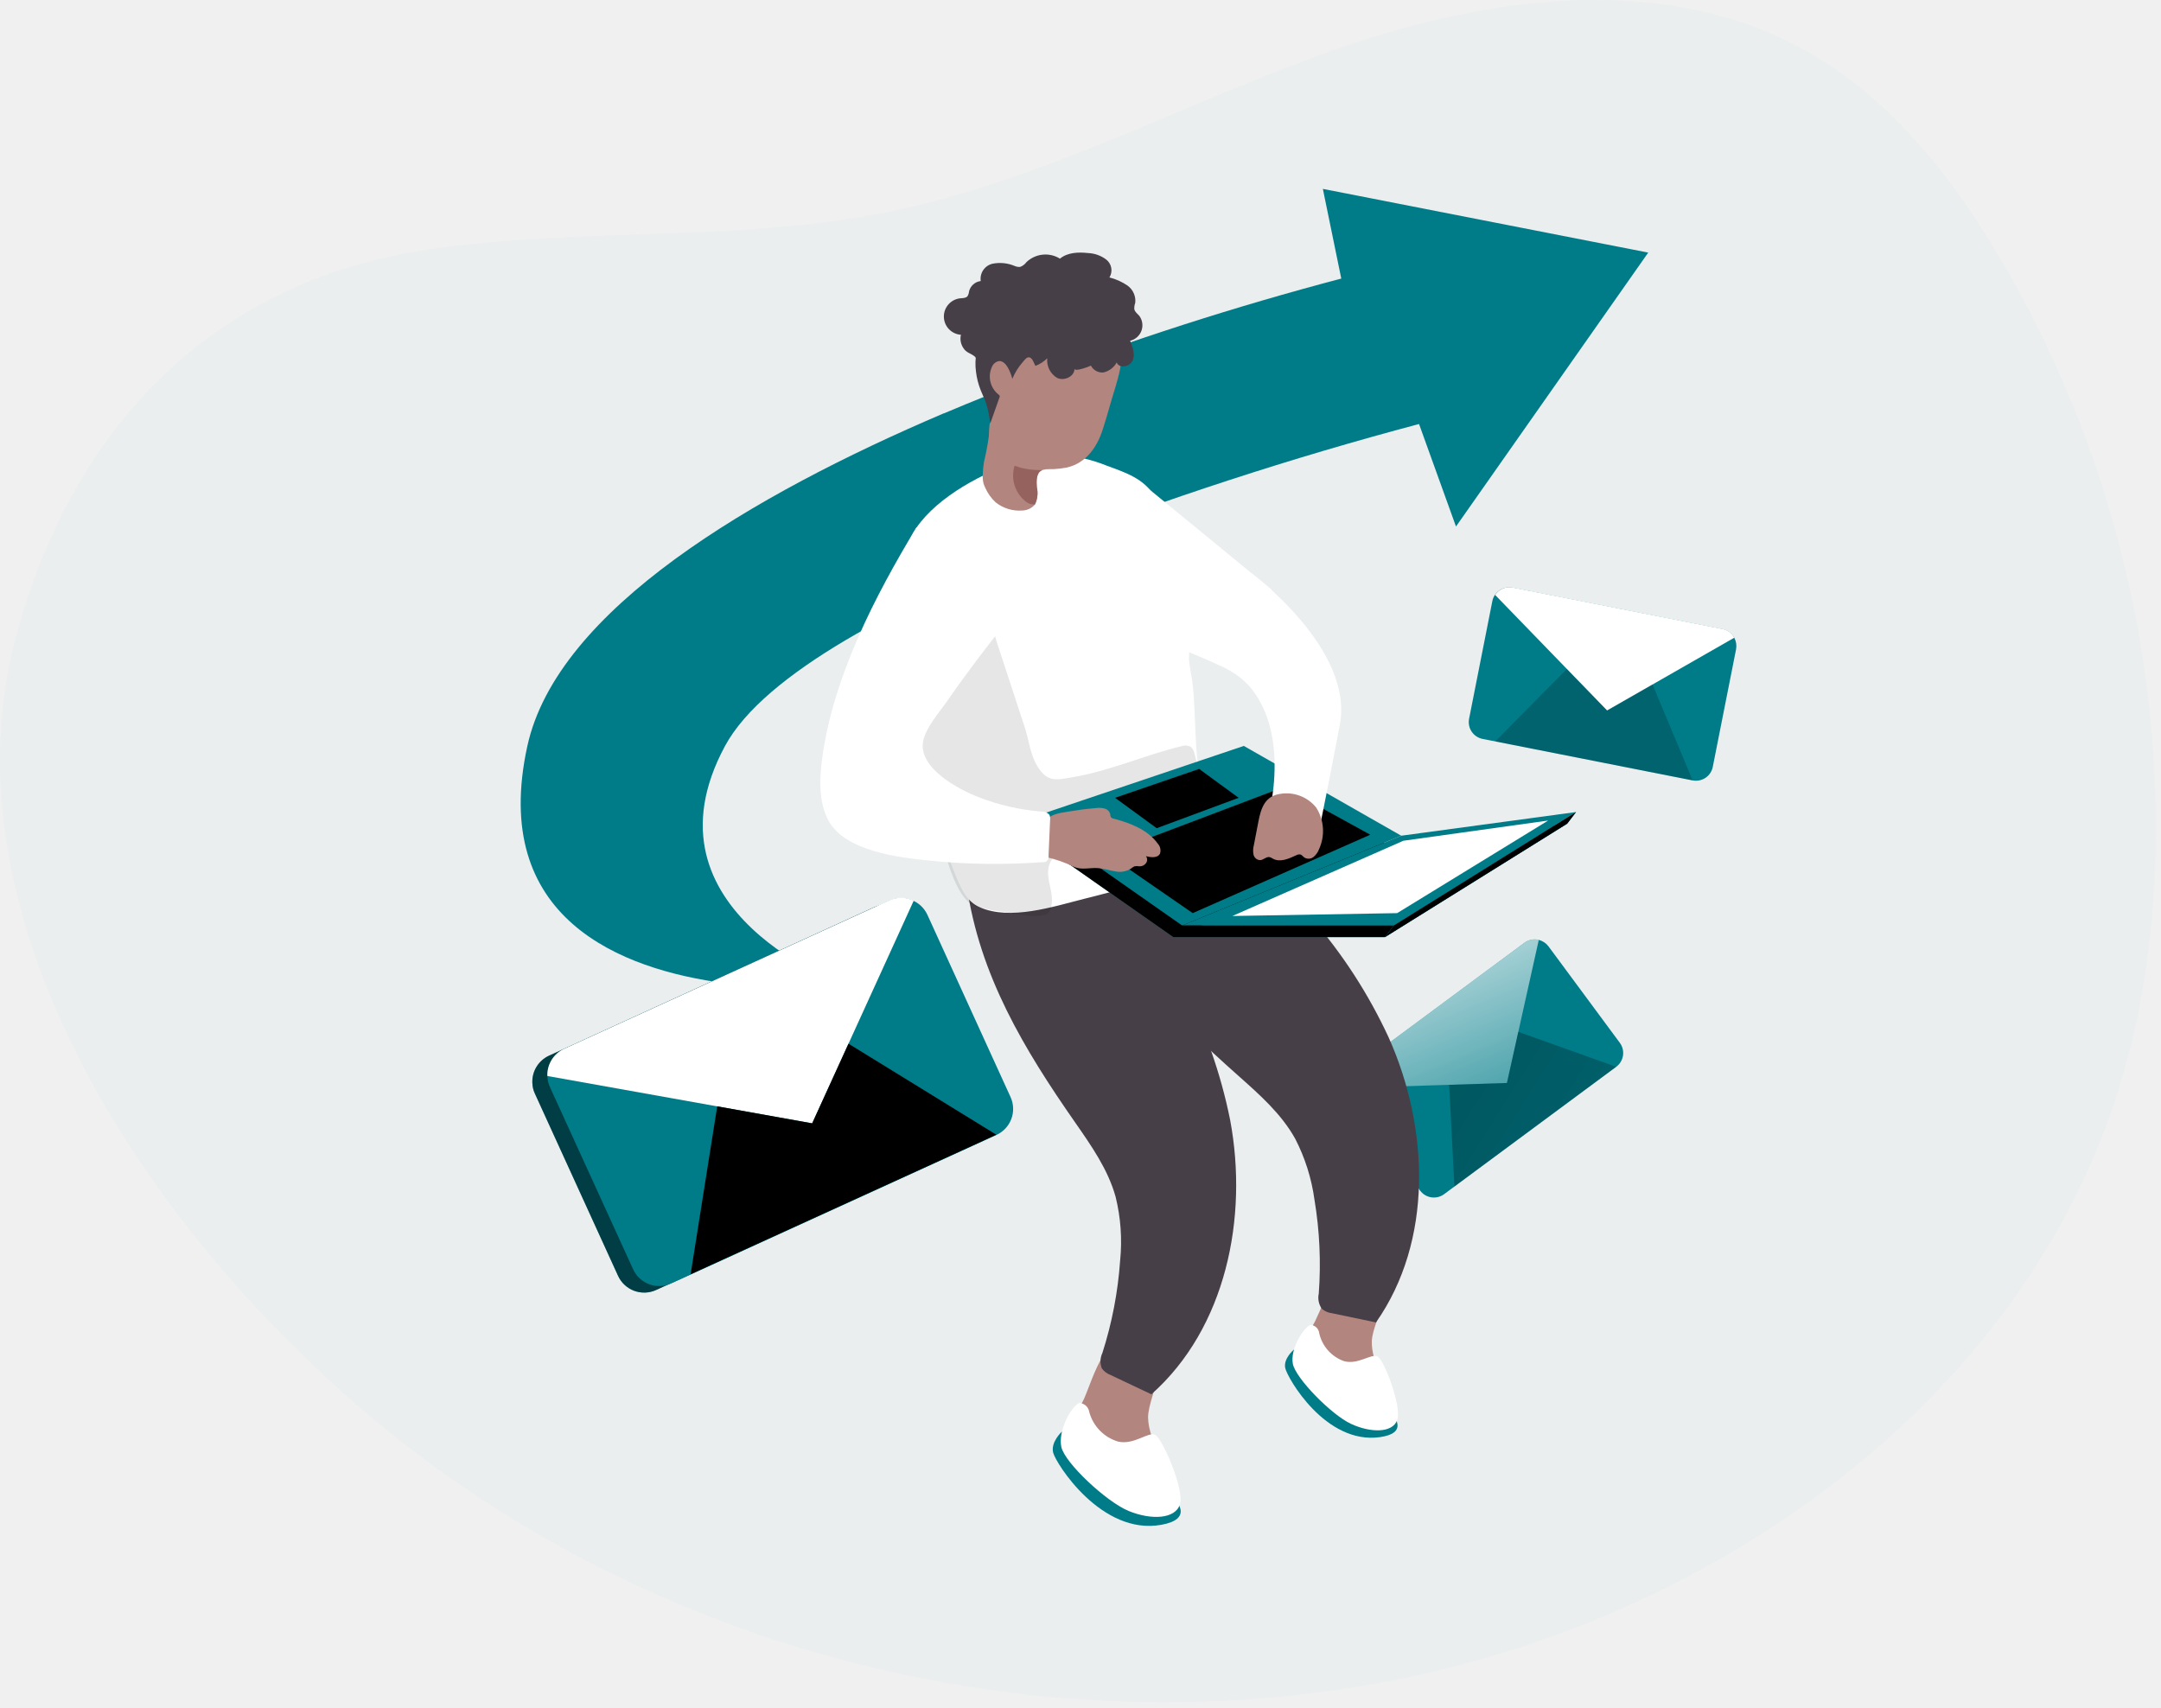
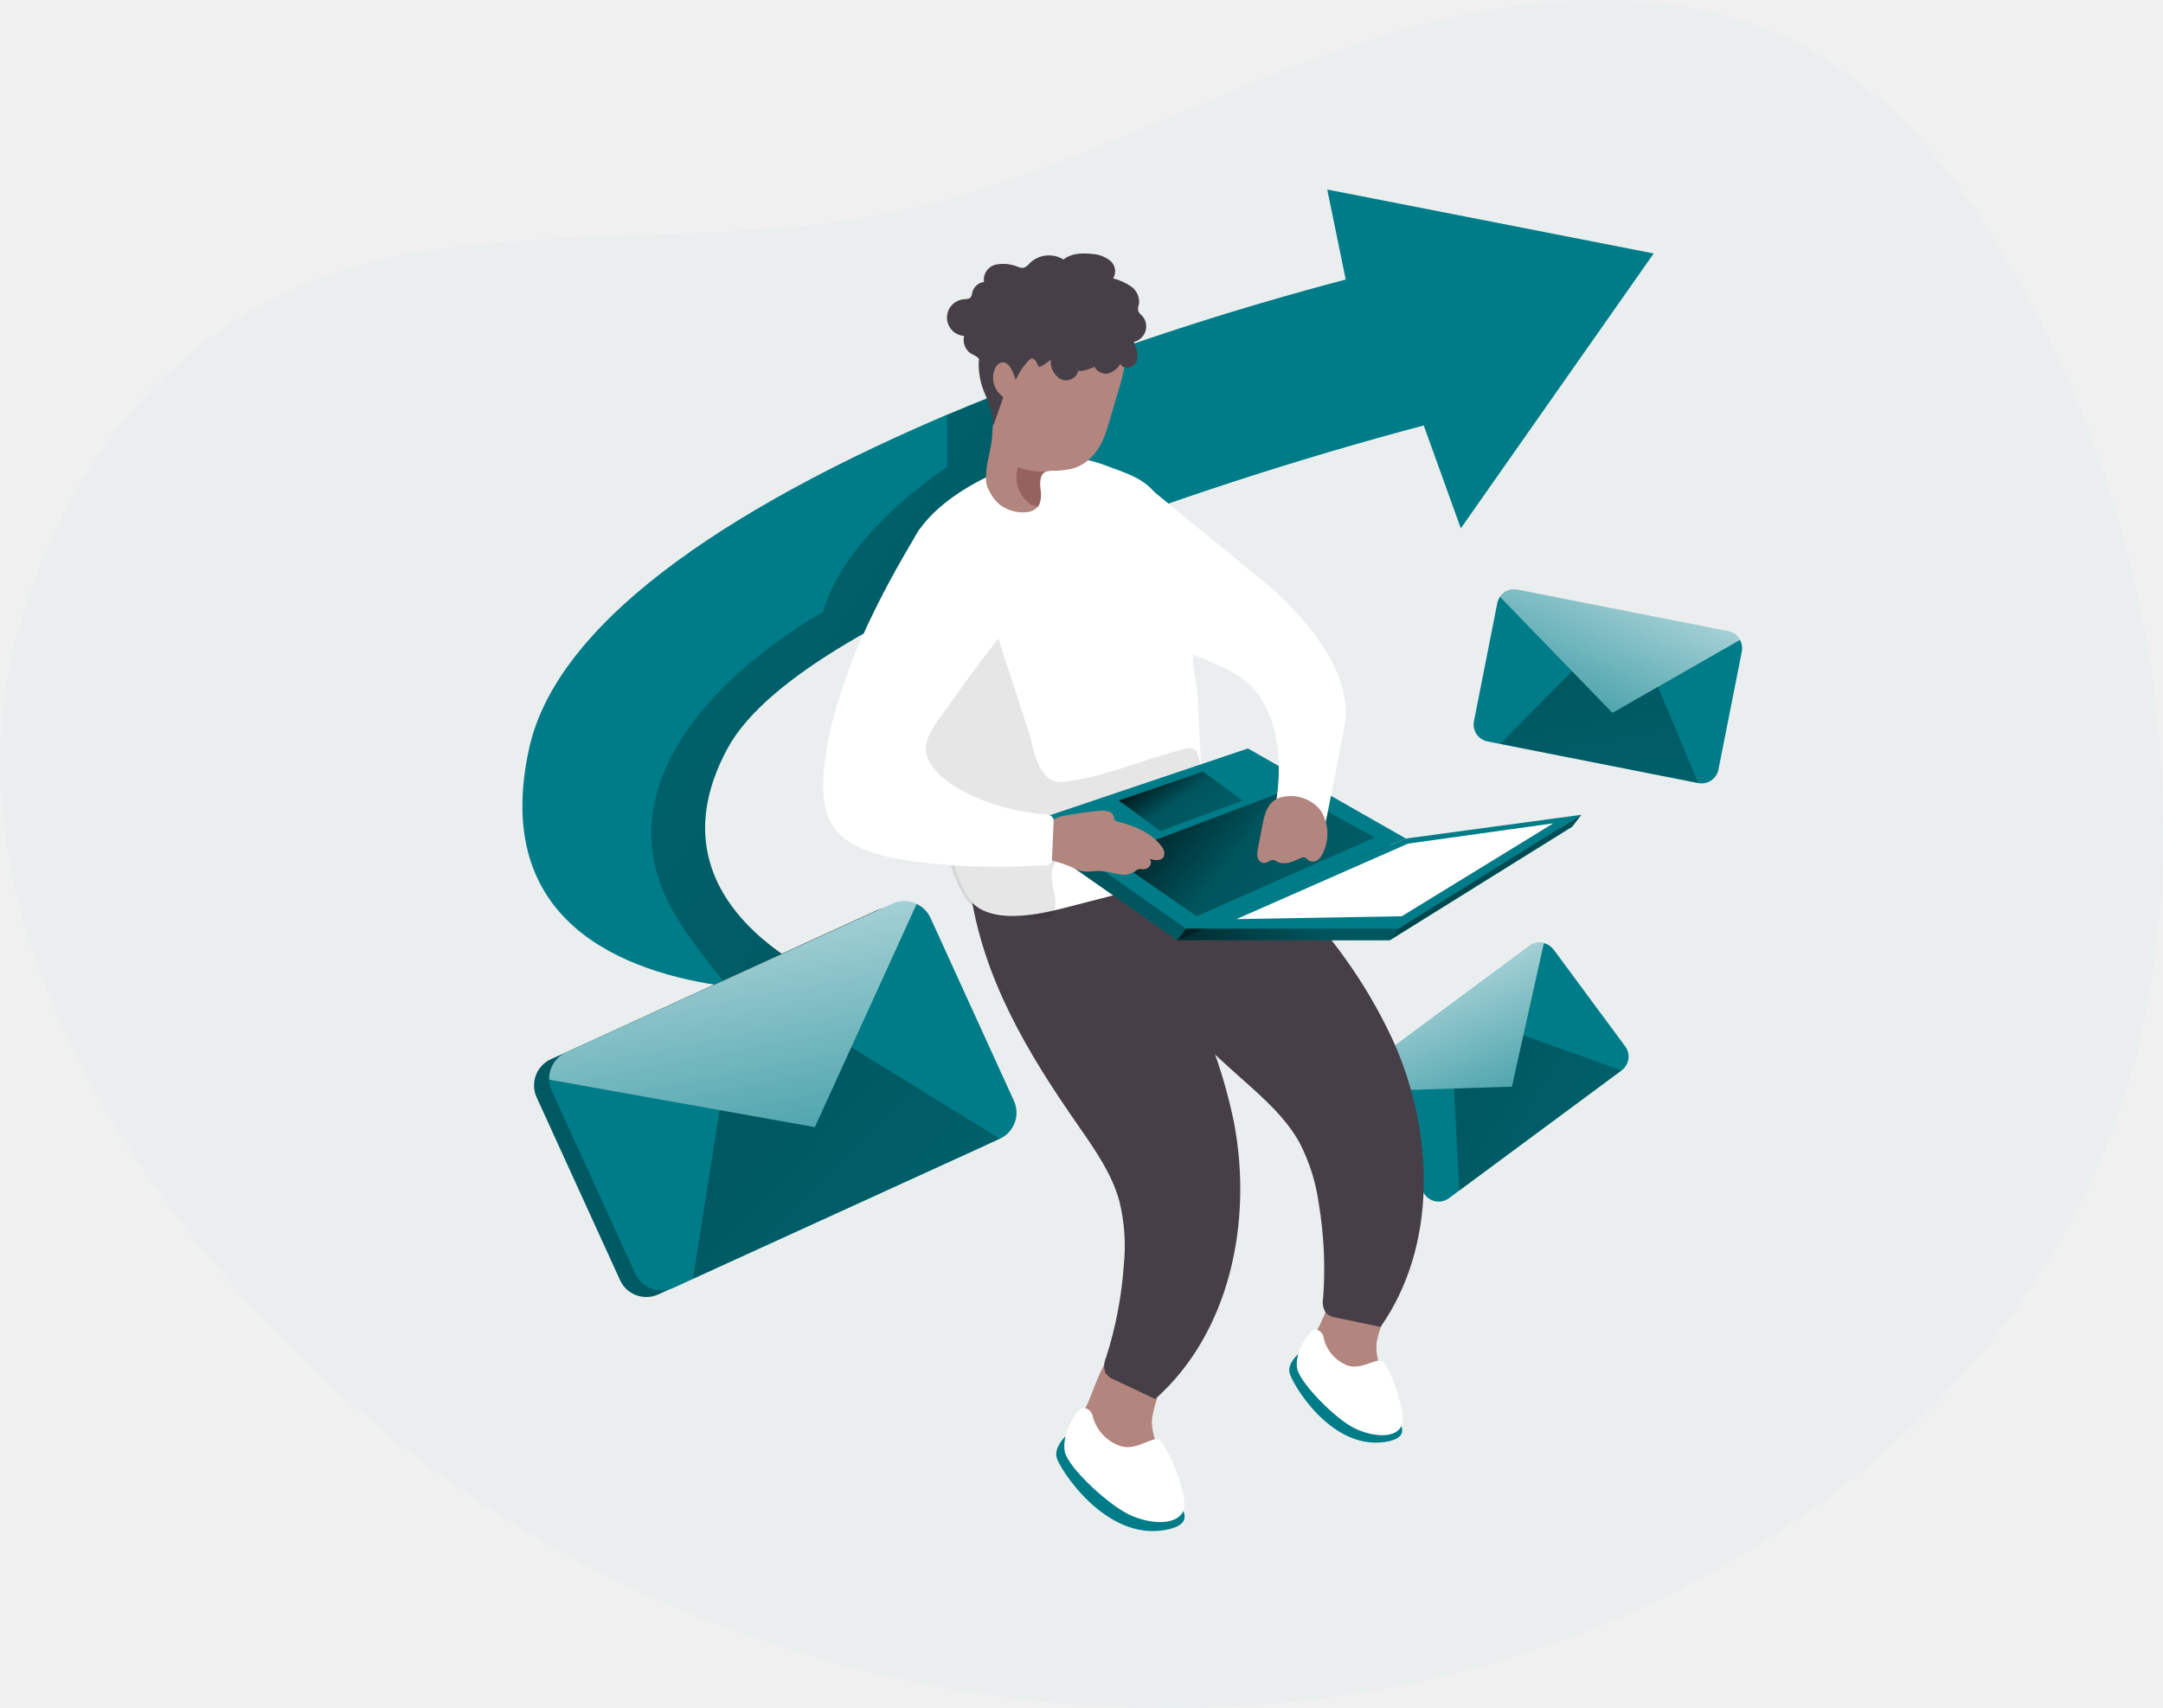
- <svg xmlns="http://www.w3.org/2000/svg" width="386" height="305" viewBox="0 0 386 305" fill="none">
-   <g clip-path="url(#clip0)">
-     <path opacity="0.18" d="M76.89 44.5C103.89 40.58 131.69 43.28 158.46 37.9C186.46 32.27 211.96 18.1 238.95 8.69C265.94 -0.72 297.11 -4.95 322.15 8.84C337.48 17.29 348.76 31.6 357.61 46.74C375.054 76.597 384.508 110.445 385.06 145.02C385.31 162.16 383.32 179.42 378.06 195.74C360.48 250.28 307.27 288.03 251.16 299.67C189.54 312.46 122.54 296.87 72.78 258.36C30.41 225.51 -11.49 166.94 2.88 113.59C12.41 78.11 36.41 50.38 76.89 44.5Z" fill="#CCE5E7" />
-     <path d="M288.69 190.56L257.95 213.31C257.296 213.793 256.477 213.997 255.672 213.877C254.868 213.757 254.144 213.323 253.66 212.67L240.91 195.44C240.67 195.119 240.499 194.751 240.41 194.36C240.26 193.772 240.289 193.153 240.492 192.582C240.695 192.01 241.063 191.512 241.55 191.15L272.3 168.4C272.663 168.133 273.081 167.949 273.523 167.86C273.966 167.772 274.422 167.782 274.86 167.89C275.55 168.066 276.16 168.471 276.59 169.04L289.34 186.28C289.578 186.604 289.751 186.971 289.847 187.361C289.944 187.752 289.962 188.157 289.902 188.555C289.841 188.952 289.703 189.334 289.495 189.678C289.287 190.022 289.014 190.322 288.69 190.56V190.56Z" fill="#007C89" />
-     <path d="M274.86 167.89L269.17 193.45L240.41 194.36C240.26 193.772 240.289 193.153 240.492 192.582C240.695 192.01 241.063 191.512 241.55 191.15L272.3 168.4C272.663 168.133 273.081 167.949 273.523 167.86C273.966 167.772 274.422 167.782 274.86 167.89V167.89Z" fill="url(#paint0_linear)" />
-     <path d="M258.85 193.78L259.79 211.94L288.69 190.56L271.2 184.31L269.17 193.45L258.85 193.78Z" fill="url(#paint1_linear)" />
-     <path d="M294.41 45.12L260.07 94.05L253.47 75.74C230.678 81.794 208.24 89.108 186.26 97.65C160.92 107.74 136.52 120.28 129.51 133.24C113.44 163.01 151.19 176.17 151.19 176.17C144.008 176.744 136.785 176.57 129.64 175.65C110.81 173.18 87.43 164.06 94.2 133.24C99.55 108.89 134.38 88.41 168.6 73.82H168.65C173.65 71.7 178.65 69.71 183.51 67.82L183.65 67.76C201.956 60.76 220.627 54.752 239.58 49.76L236.29 33.74L294.41 45.12Z" fill="#007C89" />
-     <path d="M129.51 133.24C113.44 163.01 151.19 176.17 151.19 176.17C144.008 176.744 136.785 176.57 129.64 175.65C126.81 172.356 124.166 168.908 121.72 165.32C100.05 133.8 146.53 108.96 146.53 108.96C150.4 94.83 168.6 83.14 168.6 83.14V73.82H168.65L183.51 67.82L183.65 67.76L186.92 95.08L186.26 97.63C160.92 107.74 136.52 120.28 129.51 133.24Z" fill="url(#paint2_linear)" />
-     <path d="M234.89 236.04C233.975 237.596 233.409 239.333 233.23 241.13C233.261 242.929 233.844 244.674 234.9 246.13C237.071 249.349 240.398 251.609 244.19 252.44C244.687 252.592 245.22 252.568 245.7 252.37C246.029 252.168 246.285 251.867 246.43 251.51C247.34 249.66 246.97 247.46 246.37 245.51C245.77 243.56 244.95 241.58 245.04 239.51C245.19 235.64 250.72 228.17 244.28 226.35C238.91 224.79 236.6 232.59 234.89 236.04Z" fill="#B2857F" />
-     <path d="M231.11 241.09C231.11 241.09 229.21 242.65 229.57 244.37C229.93 246.09 236.76 258.08 246.49 256.71C256.22 255.34 240.24 245.71 240.24 245.71L231.11 241.09Z" fill="#007C89" />
-     <path d="M234.05 236.66C234.448 236.675 234.828 236.832 235.12 237.104C235.412 237.376 235.597 237.743 235.64 238.14C235.894 239.282 236.434 240.341 237.211 241.216C237.988 242.091 238.976 242.753 240.08 243.14C242.62 243.83 244.94 241.71 246.08 242.31C247.22 242.91 250.42 251.26 249.58 253.64C248.74 256.02 244.8 255.96 241.3 254.33C237.8 252.7 231.42 246.19 230.93 243.62C230.44 241.05 232.66 237.35 234.05 236.66Z" fill="white" />
-     <path d="M193.63 249.87C192.687 251.645 192.141 253.603 192.03 255.61C192.168 257.59 192.9 259.483 194.13 261.04C196.698 264.521 200.509 266.877 204.77 267.62C205.327 267.767 205.918 267.714 206.44 267.47C206.792 267.22 207.064 266.872 207.22 266.47C208.14 264.37 207.61 261.94 206.86 259.78C206.11 257.62 205.11 255.49 205.07 253.21C205.07 248.91 210.84 240.32 203.6 238.61C197.55 237.18 195.35 245.96 193.63 249.87Z" fill="#B2857F" />
-     <path d="M189.66 255.74C189.66 255.74 187.66 257.57 188.11 259.46C188.56 261.35 196.74 274.36 207.5 272.36C218.26 270.36 200.04 260.51 200.04 260.51L189.66 255.74Z" fill="#007C89" />
-     <path d="M192.71 250.62C193.157 250.615 193.591 250.773 193.931 251.063C194.271 251.354 194.494 251.758 194.56 252.2C194.894 253.454 195.545 254.601 196.45 255.531C197.356 256.461 198.485 257.142 199.73 257.51C202.59 258.15 205.08 255.7 206.34 256.3C207.6 256.9 211.6 266.05 210.76 268.72C209.92 271.39 205.55 271.53 201.58 269.89C197.61 268.25 190.2 261.31 189.58 258.48C188.96 255.65 191.2 251.46 192.71 250.62Z" fill="white" />
-     <path d="M215.2 145.58C215.472 145.627 215.739 145.698 216 145.79C222.32 148.19 229.93 158.89 234.23 163.97C239.819 170.404 244.472 177.595 248.05 185.33C255.31 201.54 255.98 221.68 245.78 236.22L237.94 234.58C237.255 234.504 236.61 234.222 236.09 233.77C235.822 233.378 235.637 232.935 235.546 232.469C235.455 232.004 235.459 231.524 235.56 231.06C235.974 225.459 235.715 219.829 234.79 214.29C234.272 210.494 233.109 206.814 231.35 203.41C228.89 198.98 225.01 195.55 221.23 192.19C209.23 181.56 198.47 170.57 192.52 155.54C197.89 152.9 209.41 144.56 215.2 145.58Z" fill="#473F47" />
-     <path d="M197.04 153.74C197.298 153.843 197.544 153.977 197.77 154.14C203.36 157.94 208.27 170.14 211.27 176.06C215.199 183.625 218.047 191.704 219.73 200.06C223 217.51 218.97 237.25 205.66 249.06L198.41 245.63C197.764 245.396 197.204 244.975 196.8 244.42C196.632 243.974 196.556 243.499 196.576 243.023C196.597 242.547 196.714 242.08 196.92 241.65C198.63 236.3 199.691 230.763 200.08 225.16C200.463 221.348 200.189 217.499 199.27 213.78C197.92 208.91 194.94 204.67 192.05 200.51C182.9 187.39 174.96 174.18 172.68 158.18C178.51 156.86 191.66 151.44 197.04 153.74Z" fill="#473F47" />
-     <path d="M229.61 115.65C229.615 115.693 229.615 115.737 229.61 115.78C229.7 117.45 230.25 118.92 229.82 120.62C229.36 122.51 227.6 124.22 225.68 123.94C224.08 123.71 222.99 122.27 221.76 121.22C220.472 120.189 219.045 119.347 217.52 118.72C215.52 117.79 213.46 116.92 211.4 116.12C210.08 115.6 207.56 115.28 207 113.93C206.44 112.58 206.62 110.45 206.46 109.02L203.97 86.33L227.14 105.33C228.09 107.408 228.83 109.575 229.35 111.8C229.571 113.071 229.658 114.361 229.61 115.65V115.65Z" fill="white" />
-     <path d="M212.41 118.15C212.55 119.49 212.86 120.82 213.02 122.15C213.86 129.54 212.95 137.37 215.95 144.38C216.63 145.94 217.51 147.6 217.11 149.26C216.622 150.667 215.637 151.847 214.34 152.58C208.22 156.86 200.79 158.77 193.55 160.58C188.1 161.96 180.43 164.47 174.99 162.05C172.67 161.05 171.67 158.73 170.72 156.45C167.72 149.19 166.14 141.19 164.72 133.45C164.54 132.45 164.35 131.45 164.18 130.4C163 123.42 162.077 116.38 161.41 109.28C160.95 104.12 160.74 98.52 163.68 94.28C167.58 88.62 175.84 84.28 182.27 82.28C184.35 81.611 186.516 81.25 188.7 81.21C191.812 81.355 194.876 82.032 197.76 83.21C201.19 84.46 204.24 85.5 206.19 88.54C208.352 92.072 210.008 95.889 211.11 99.88C212.148 103.618 212.663 107.481 212.64 111.36C212.64 113.26 212.38 115.18 212.39 117.07C212.359 117.43 212.366 117.792 212.41 118.15V118.15Z" fill="white" />
-     <path opacity="0.1" d="M186.81 163.35C184.73 164.22 179.57 162.79 177.9 162.68C176.9 162.62 175.9 162.22 174.9 162.1C169.9 161.41 167.77 147.71 166.9 144.1C164.56 134.45 161.5 124.53 160.28 114.73C159.82 110.94 159.49 107.07 160.34 103.36C161.19 99.65 163.34 96.07 166.79 94.36C172.79 91.42 176.84 111.01 178.15 115.01C179.79 120.01 181.44 125.01 183.07 130.01C183.79 132.25 184.02 134.74 185.25 136.79C187.12 139.9 188.7 139.31 191.83 138.79C198.4 137.65 204.54 134.86 211.01 133.3C211.276 133.201 211.559 133.156 211.843 133.17C212.127 133.184 212.405 133.255 212.66 133.38C213.008 133.667 213.245 134.067 213.33 134.51C213.711 135.773 213.919 137.081 213.95 138.4C213.988 138.778 213.933 139.159 213.79 139.51C213.564 139.869 213.251 140.165 212.88 140.37C208.507 143.263 203.704 145.446 198.65 146.84C194.65 147.96 190.86 149.84 188.16 153.18C185.73 156.18 188.89 159.34 187.57 162.59C187.501 162.761 187.398 162.917 187.267 163.048C187.137 163.178 186.981 163.281 186.81 163.35V163.35Z" fill="#020202" />
-     <path d="M182.25 148.24L220.59 135.31L248.71 151.35L209.58 167.39L182.25 148.24Z" fill="#007C89" />
-     <path d="M182.25 148.24L220.59 135.31L248.71 151.35L209.58 167.39L182.25 148.24Z" fill="url(#paint3_linear)" />
-     <path d="M183.83 146.17L222.17 133.24L250.29 149.28L211.16 165.32L183.83 146.17Z" fill="#007C89" />
-     <path d="M213.04 163.11L244.76 149.1L229.28 140.6L197.74 152.54L213.04 163.11Z" fill="url(#paint4_linear)" />
-     <path d="M211.16 165.32H248.97L281.52 145.05L250.29 149.28L211.16 165.32Z" fill="#007C89" />
-     <path d="M198.26 72.41C197.87 73.82 197.45 75.23 197 76.63C196 79.83 194 82.75 190.52 83.52C189.751 83.668 188.972 83.762 188.19 83.8C188.04 83.8 187.87 83.8 187.67 83.8C187.659 83.805 187.647 83.808 187.635 83.808C187.623 83.808 187.611 83.805 187.6 83.8H187.51C187.12 83.782 186.729 83.822 186.35 83.92C186.244 83.925 186.141 83.956 186.05 84.01C185.05 84.47 185.13 86.09 185.2 87.01C185.446 88.045 185.326 89.133 184.86 90.09C184.86 90.09 184.86 90.15 184.8 90.19C184.523 90.492 184.188 90.737 183.816 90.908C183.443 91.08 183.04 91.176 182.63 91.19C180.906 91.329 179.193 90.807 177.84 89.73C177.066 89.011 176.443 88.144 176.01 87.18C175.874 86.906 175.761 86.622 175.67 86.33C175.557 85.835 175.513 85.327 175.54 84.82C175.558 84.042 175.632 83.267 175.76 82.5C176.129 80.986 176.419 79.454 176.63 77.91C176.643 77.128 176.697 76.347 176.79 75.57C176.918 75.074 177.012 74.569 177.07 74.06C177.07 72.59 176.32 71.17 176.31 69.68C176.297 68.207 176.434 66.736 176.72 65.29C177.254 62.423 178.502 59.736 180.35 57.48C183.78 53.48 189.86 51.48 194.64 53.76C197.029 54.9 198.882 56.922 199.81 59.4C201.41 63.61 199.41 68.3 198.26 72.41Z" fill="#B2857F" />
-     <path d="M193.28 144.6C194.12 144.5 194.97 144.41 195.81 144.34C196.311 144.27 196.821 144.3 197.31 144.43C197.55 144.493 197.769 144.619 197.945 144.794C198.121 144.97 198.247 145.19 198.31 145.43C198.304 145.613 198.342 145.794 198.42 145.96C198.548 146.108 198.725 146.204 198.92 146.23C201.92 147.01 205.02 148.23 206.81 150.7C207.023 150.934 207.172 151.219 207.242 151.527C207.312 151.836 207.301 152.157 207.21 152.46C206.8 153.3 205.6 153.18 204.7 152.93C204.829 153.115 204.898 153.335 204.898 153.56C204.898 153.785 204.829 154.005 204.7 154.19C204.565 154.371 204.388 154.517 204.184 154.615C203.98 154.712 203.755 154.759 203.53 154.75C203.232 154.695 202.927 154.695 202.63 154.75C202.426 154.845 202.237 154.97 202.07 155.12C201.648 155.398 201.175 155.588 200.678 155.677C200.181 155.767 199.671 155.754 199.18 155.64C198.18 155.49 197.18 155.15 196.18 155.07C194.63 154.95 193.24 155.46 191.8 154.83C190.212 154.044 188.532 153.46 186.8 153.09C186.248 153.001 185.74 152.739 185.35 152.34C185.181 152.001 185.094 151.628 185.094 151.25C185.094 150.872 185.181 150.499 185.35 150.16C185.608 148.933 186.075 147.76 186.73 146.69C187.58 145.49 189 145.28 190.39 145.04C191.41 144.87 192.32 144.74 193.28 144.6Z" fill="#B2857F" />
-     <path d="M163.66 94.27C156.31 106.44 149.05 120.54 146.96 134.72C146.41 138.45 146.11 142.85 147.86 146.35C150.72 152.05 160.45 153.16 166.05 153.73C172.756 154.41 179.508 154.5 186.23 154C186.377 154.028 186.529 154.019 186.671 153.974C186.814 153.929 186.944 153.85 187.049 153.743C187.153 153.636 187.23 153.505 187.272 153.362C187.314 153.218 187.321 153.066 187.29 152.92L187.57 146.45C187.616 146.148 187.575 145.839 187.45 145.56C187.275 145.356 187.054 145.197 186.805 145.094C186.557 144.992 186.288 144.949 186.02 144.97C182.103 144.656 178.255 143.763 174.6 142.32C171.13 140.94 164.35 137.32 164.84 132.76C165.11 130.2 167.92 127.08 169.31 125.06C172.65 120.21 176.25 115.51 179.93 110.91C179.93 110.91 180.29 84.74 163.66 94.27Z" fill="white" />
-     <path d="M197.11 66.53C197.607 66.415 198.075 66.196 198.481 65.887C198.888 65.579 199.225 65.188 199.47 64.74C199.88 65.89 201.82 65.54 202.31 64.41C202.8 63.28 202.31 62 201.87 60.87C202.329 60.762 202.755 60.541 203.107 60.227C203.46 59.913 203.728 59.517 203.889 59.073C204.05 58.63 204.098 58.153 204.028 57.686C203.958 57.219 203.773 56.777 203.49 56.4C203.16 56.03 202.7 55.71 202.61 55.21C202.589 54.829 202.646 54.448 202.78 54.09C202.842 53.503 202.749 52.91 202.508 52.371C202.267 51.832 201.889 51.366 201.41 51.02C200.427 50.342 199.329 49.847 198.17 49.56C198.481 49.054 198.597 48.452 198.496 47.866C198.395 47.281 198.083 46.752 197.62 46.38C196.672 45.656 195.522 45.244 194.33 45.2C192.6 45.01 190.69 45.09 189.33 46.2C188.401 45.624 187.307 45.374 186.22 45.49C185.133 45.605 184.116 46.081 183.33 46.84C183.051 47.227 182.66 47.52 182.21 47.68C181.888 47.703 181.566 47.648 181.27 47.52C180.009 46.981 178.614 46.838 177.27 47.11C176.598 47.27 176.011 47.676 175.624 48.248C175.237 48.821 175.079 49.517 175.18 50.2C174.683 50.26 174.217 50.47 173.843 50.802C173.47 51.135 173.207 51.574 173.09 52.06C173.067 52.365 172.971 52.66 172.81 52.92C172.52 53.26 172.01 53.24 171.58 53.28C170.76 53.351 169.997 53.73 169.443 54.339C168.89 54.949 168.586 55.745 168.594 56.568C168.601 57.391 168.919 58.181 169.484 58.78C170.049 59.38 170.819 59.744 171.64 59.8C171.545 60.202 171.535 60.619 171.609 61.025C171.683 61.431 171.84 61.817 172.07 62.16C172.6 63.01 173.31 63.07 174.01 63.6C174.42 63.92 174.26 63.95 174.24 64.6C174.22 65.198 174.25 65.797 174.33 66.39C174.466 67.532 174.752 68.652 175.18 69.72C175.48 70.49 175.86 71.23 176.13 72.01C176.502 73.205 176.75 74.434 176.87 75.68L178.56 70.9C178.579 70.835 178.579 70.765 178.56 70.7C178.526 70.611 178.463 70.537 178.38 70.49C177.643 69.916 177.124 69.107 176.91 68.198C176.695 67.288 176.798 66.333 177.2 65.49C177.312 65.226 177.491 64.995 177.719 64.819C177.946 64.644 178.216 64.531 178.5 64.49C179.18 64.49 179.7 65.08 180.03 65.67C180.381 66.299 180.647 66.971 180.82 67.67C181.278 66.576 181.909 65.563 182.69 64.67C183.02 64.3 183.42 63.67 183.95 63.86C184.48 64.05 184.73 65.01 184.95 65.36C185.738 65.053 186.456 64.591 187.06 64C186.99 64.694 187.121 65.393 187.436 66.015C187.752 66.638 188.239 67.156 188.84 67.51C190.1 68.1 191.93 67.26 191.93 65.86C191.93 66.49 194.66 65.43 194.86 65.31C195.071 65.714 195.398 66.046 195.799 66.264C196.199 66.481 196.656 66.574 197.11 66.53Z" fill="#473F47" />
-     <path d="M183.92 83.85C184.726 83.956 185.539 83.989 186.35 83.95C186.244 83.956 186.141 83.986 186.05 84.04C185.05 84.5 185.13 86.12 185.2 87.04C185.446 88.075 185.326 89.163 184.86 90.12C184.549 90.122 184.239 90.079 183.94 89.99C183.634 89.882 183.352 89.716 183.11 89.5C182.203 88.753 181.54 87.753 181.205 86.627C180.87 85.501 180.879 84.301 181.23 83.18C182.096 83.513 182.999 83.738 183.92 83.85V83.85Z" fill="#96625E" />
-     <path d="M223.55 102.4C223.55 102.4 241.86 115.91 239.33 129.4C236.98 141.95 234.87 151.93 234.87 151.93L226.3 146.93C226.3 146.93 232.03 128.02 220.07 119.8C208.11 111.58 223.55 102.4 223.55 102.4Z" fill="white" />
-     <path d="M224.78 146.74L223.96 150.99C223.816 151.528 223.795 152.093 223.9 152.64C223.955 152.913 224.101 153.16 224.313 153.341C224.525 153.523 224.791 153.628 225.07 153.64C225.67 153.64 226.18 152.98 226.78 153.1C226.994 153.164 227.197 153.262 227.38 153.39C228.66 154.09 230.21 153.39 231.56 152.76C231.775 152.639 232.025 152.593 232.27 152.63C232.56 152.71 232.74 153 232.99 153.18C233.24 153.33 233.529 153.401 233.82 153.383C234.111 153.366 234.39 153.26 234.62 153.08C235.073 152.703 235.418 152.213 235.62 151.66C236.158 150.477 236.392 149.179 236.299 147.883C236.207 146.586 235.791 145.334 235.09 144.24C234.323 143.291 233.315 142.566 232.171 142.14C231.028 141.715 229.791 141.604 228.59 141.82C225.99 142.23 225.25 144.27 224.78 146.74Z" fill="#B2857F" />
-     <path d="M209.58 167.39H247.39L279.94 147.12L248.71 151.35L209.58 167.39Z" fill="#007C89" />
-     <path d="M211.16 165.32L209.58 167.39H247.39L248.97 165.32H211.16Z" fill="url(#paint5_linear)" />
-     <path d="M281.52 145.05L279.94 147.12L247.39 167.39L248.97 165.32L281.52 145.05Z" fill="#007C89" />
-     <path d="M281.52 145.05L279.94 147.12L247.39 167.39L248.97 165.32L281.52 145.05Z" fill="url(#paint6_linear)" />
-     <path d="M250.67 150.18L276.53 146.57L249.56 163.11L220.13 163.62L250.67 150.18Z" fill="white" />
-     <path d="M206.61 147.94L221.25 142.51L214.19 137.35L199.17 142.51L206.61 147.94Z" fill="url(#paint7_linear)" />
-     <path d="M175.28 203.91L117.19 230.43C115.953 230.993 114.544 231.043 113.272 230.569C111.999 230.095 110.966 229.135 110.4 227.9L95.54 195.34C95.255 194.736 95.102 194.078 95.09 193.41C95.051 192.395 95.316 191.391 95.85 190.528C96.385 189.664 97.164 188.979 98.09 188.56L156.18 162.04C156.868 161.73 157.616 161.575 158.371 161.586C159.126 161.596 159.87 161.772 160.55 162.1C161.619 162.616 162.475 163.49 162.97 164.57L177.81 197.14C178.088 197.751 178.244 198.41 178.267 199.081C178.291 199.752 178.182 200.42 177.947 201.049C177.712 201.678 177.356 202.254 176.898 202.745C176.44 203.236 175.89 203.632 175.28 203.91V203.91Z" fill="#007C89" />
-     <path d="M175.28 203.91L117.19 230.43C115.953 230.993 114.544 231.043 113.272 230.569C111.999 230.095 110.966 229.135 110.4 227.9L95.54 195.34C95.255 194.736 95.102 194.078 95.09 193.41C95.051 192.395 95.316 191.391 95.85 190.528C96.385 189.664 97.164 188.979 98.09 188.56L156.18 162.04C156.868 161.73 157.616 161.575 158.371 161.586C159.126 161.596 159.87 161.772 160.55 162.1C161.619 162.616 162.475 163.49 162.97 164.57L177.81 197.14C178.088 197.751 178.244 198.41 178.267 199.081C178.291 199.752 178.182 200.42 177.947 201.049C177.712 201.678 177.356 202.254 176.898 202.745C176.44 203.236 175.89 203.632 175.28 203.91V203.91Z" fill="url(#paint8_linear)" />
-     <path d="M177.97 202.74L119.88 229.26C118.644 229.823 117.235 229.873 115.962 229.399C114.689 228.925 113.656 227.965 113.09 226.73L98.23 194.18C97.949 193.574 97.793 192.918 97.77 192.25C97.733 191.234 97.999 190.23 98.533 189.365C99.067 188.5 99.845 187.813 100.77 187.39L158.86 160.88C160.095 160.319 161.502 160.269 162.774 160.741C164.046 161.213 165.08 162.169 165.65 163.4L180.51 195.97C180.788 196.581 180.943 197.241 180.966 197.912C180.989 198.584 180.879 199.253 180.643 199.881C180.407 200.51 180.05 201.086 179.591 201.577C179.132 202.067 178.581 202.463 177.97 202.74V202.74Z" fill="#007C89" />
-     <path d="M163.21 160.88L145.07 200.66L97.77 192.2C97.733 191.184 97.999 190.18 98.533 189.315C99.067 188.45 99.845 187.763 100.77 187.34L158.86 160.83C159.544 160.518 160.289 160.36 161.041 160.369C161.792 160.378 162.533 160.552 163.21 160.88Z" fill="url(#paint9_linear)" />
-     <path d="M128.11 197.62L123.36 227.61L177.97 202.69L151.56 186.43L145.07 200.66L128.11 197.62Z" fill="url(#paint10_linear)" />
-     <path d="M302.34 139.4L264.82 131.99C264.426 131.912 264.05 131.757 263.715 131.534C263.38 131.311 263.093 131.024 262.869 130.69C262.645 130.356 262.489 129.98 262.411 129.586C262.332 129.191 262.332 128.785 262.41 128.39L266.56 107.39C266.633 106.996 266.786 106.622 267.01 106.29C267.345 105.782 267.823 105.385 268.384 105.15C268.945 104.915 269.564 104.852 270.16 104.97L307.68 112.38C308.125 112.463 308.544 112.646 308.908 112.915C309.272 113.183 309.57 113.53 309.78 113.93C310.119 114.557 310.232 115.28 310.1 115.98L305.94 136.98C305.864 137.376 305.71 137.752 305.487 138.088C305.265 138.424 304.978 138.713 304.643 138.938C304.309 139.163 303.933 139.32 303.538 139.399C303.143 139.478 302.736 139.478 302.34 139.4Z" fill="#007C89" />
-     <path d="M309.78 113.91L287.06 126.91L267.06 106.27C267.394 105.762 267.872 105.365 268.433 105.13C268.994 104.895 269.613 104.832 270.21 104.95L307.73 112.36C308.165 112.45 308.574 112.636 308.929 112.904C309.283 113.172 309.574 113.516 309.78 113.91Z" fill="url(#paint11_linear)" />
-     <path d="M279.87 119.5L267.08 132.43L302.34 139.4L295.18 122.26L287.06 126.91L279.87 119.5Z" fill="url(#paint12_linear)" />
-   </g>
+ <svg xmlns="http://www.w3.org/2000/svg" xmlns:xlink="http://www.w3.org/1999/xlink" id="Layer_1" data-name="Layer 1" viewBox="0 0 385.08 304.02">
  <defs>
-     <linearGradient id="paint0_linear" x1="245.551" y1="152.245" x2="271.961" y2="215.322" gradientUnits="userSpaceOnUse">
-       <stop offset="0.01" stop-color="white" />
-       <stop offset="1" stop-color="white" stop-opacity="0" />
+     <linearGradient id="linear-gradient" x1="878.88" y1="289.58" x2="882.97" y2="357.84" gradientTransform="translate(-659.06 190.52) rotate(-19.29)" gradientUnits="userSpaceOnUse">
+       <stop offset="0.01" stop-color="#fff" />
+       <stop offset="1" stop-color="#fff" stop-opacity="0" />
    </linearGradient>
-     <linearGradient id="paint1_linear" x1="226.369" y1="171.048" x2="351.249" y2="249.72" gradientUnits="userSpaceOnUse">
+     <linearGradient id="linear-gradient-2" x1="854.56" y1="301" x2="946.44" y2="416.51" gradientTransform="translate(-679.65 169.25) rotate(-19.29)" gradientUnits="userSpaceOnUse">
      <stop offset="0.01" />
      <stop offset="0.08" stop-opacity="0.69" />
      <stop offset="0.21" stop-opacity="0.32" />
      <stop offset="1" stop-opacity="0" />
    </linearGradient>
-     <linearGradient id="paint2_linear" x1="20460.2" y1="23750.4" x2="-4596.84" y2="12574.1" gradientUnits="userSpaceOnUse">
-       <stop offset="0.01" />
-       <stop offset="0.08" stop-opacity="0.69" />
-       <stop offset="0.21" stop-opacity="0.32" />
-       <stop offset="1" stop-opacity="0" />
-     </linearGradient>
-     <linearGradient id="paint3_linear" x1="14729.7" y1="4375" x2="14340" y2="8545.16" gradientUnits="userSpaceOnUse">
-       <stop offset="0.01" />
-       <stop offset="0.08" stop-opacity="0.69" />
-       <stop offset="0.21" stop-opacity="0.32" />
-       <stop offset="1" stop-opacity="0" />
-     </linearGradient>
-     <linearGradient id="paint4_linear" x1="9740.45" y1="3203.54" x2="11501.2" y2="6168.24" gradientUnits="userSpaceOnUse">
-       <stop offset="0.01" />
-       <stop offset="0.08" stop-opacity="0.69" />
-       <stop offset="0.21" stop-opacity="0.32" />
-       <stop offset="1" stop-opacity="0" />
-     </linearGradient>
-     <linearGradient id="paint5_linear" x1="8069.07" y1="546.778" x2="8135.12" y2="-210.39" gradientUnits="userSpaceOnUse">
-       <stop offset="0.01" />
-       <stop offset="0.08" stop-opacity="0.69" />
-       <stop offset="0.21" stop-opacity="0.32" />
-       <stop offset="1" stop-opacity="0" />
-     </linearGradient>
-     <linearGradient id="paint6_linear" x1="8931.42" y1="3333.41" x2="9972.37" y2="5476.72" gradientUnits="userSpaceOnUse">
-       <stop offset="0.01" />
-       <stop offset="0.08" stop-opacity="0.69" />
-       <stop offset="0.21" stop-opacity="0.32" />
-       <stop offset="1" stop-opacity="0" />
-     </linearGradient>
-     <linearGradient id="paint7_linear" x1="4741.47" y1="1577.91" x2="4880.01" y2="1994.17" gradientUnits="userSpaceOnUse">
-       <stop offset="0.01" />
-       <stop offset="0.08" stop-opacity="0.69" />
-       <stop offset="0.21" stop-opacity="0.32" />
-       <stop offset="1" stop-opacity="0" />
-     </linearGradient>
-     <linearGradient id="paint8_linear" x1="13881.2" y1="14844.2" x2="5158.19" y2="21824.3" gradientUnits="userSpaceOnUse">
-       <stop offset="0.01" />
-       <stop offset="0.08" stop-opacity="0.69" />
-       <stop offset="0.21" stop-opacity="0.32" />
-       <stop offset="1" stop-opacity="0" />
-     </linearGradient>
-     <linearGradient id="paint9_linear" x1="24876.6" y1="3364.44" x2="25631.9" y2="7907.01" gradientUnits="userSpaceOnUse">
-       <stop offset="0.01" stop-color="white" />
-       <stop offset="1" stop-color="white" stop-opacity="0" />
-     </linearGradient>
-     <linearGradient id="paint10_linear" x1="18795.4" y1="5084.45" x2="25685.3" y2="13812.9" gradientUnits="userSpaceOnUse">
-       <stop offset="0.01" />
-       <stop offset="0.08" stop-opacity="0.69" />
-       <stop offset="0.21" stop-opacity="0.32" />
-       <stop offset="1" stop-opacity="0" />
-     </linearGradient>
-     <linearGradient id="paint11_linear" x1="-22546.3" y1="-4129.22" x2="-23221.4" y2="-2781.44" gradientUnits="userSpaceOnUse">
-       <stop offset="0.01" stop-color="white" />
-       <stop offset="1" stop-color="white" stop-opacity="0" />
-     </linearGradient>
-     <linearGradient id="paint12_linear" x1="-19564.3" y1="-3072.72" x2="-19814.6" y2="341.604" gradientUnits="userSpaceOnUse">
-       <stop offset="0.01" />
-       <stop offset="0.08" stop-opacity="0.69" />
-       <stop offset="0.21" stop-opacity="0.32" />
-       <stop offset="1" stop-opacity="0" />
-     </linearGradient>
-     <clipPath id="clip0">
-       <rect width="385.08" height="304.02" fill="white" />
-     </clipPath>
+     <linearGradient id="linear-gradient-3" x1="286.71" y1="217.79" x2="-1.85" y2="20.55" gradientTransform="matrix(1, 0, 0, 1, 0, 0)" xlink:href="#linear-gradient-2" />
+     <linearGradient id="linear-gradient-4" x1="218.89" y1="132.16" x2="194.42" y2="258.55" gradientTransform="matrix(1, 0, 0, 1, 0, 0)" xlink:href="#linear-gradient-2" />
+     <linearGradient id="linear-gradient-5" x1="202.95" y1="136.07" x2="290" y2="206.24" gradientTransform="matrix(1, 0, 0, 1, 0, 0)" xlink:href="#linear-gradient-2" />
+     <linearGradient id="linear-gradient-6" x1="199.53" y1="184.28" x2="362.44" y2="86.14" gradientTransform="matrix(1, 0, 0, 1, 0, 0)" xlink:href="#linear-gradient-2" />
+     <linearGradient id="linear-gradient-7" x1="254.44" y1="142.72" x2="311.18" y2="219.19" gradientTransform="matrix(1, 0, 0, 1, 0, 0)" xlink:href="#linear-gradient-2" />
+     <linearGradient id="linear-gradient-8" x1="205.72" y1="136.03" x2="226.17" y2="165.5" gradientTransform="matrix(1, 0, 0, 1, 0, 0)" xlink:href="#linear-gradient-2" />
+     <linearGradient id="linear-gradient-9" x1="165.73" y1="211.85" x2="46.65" y2="291.24" gradientTransform="matrix(1, 0, 0, 1, 0, 0)" xlink:href="#linear-gradient-2" />
+     <linearGradient id="linear-gradient-10" x1="372.76" y1="157.53" x2="379.58" y2="271.49" gradientTransform="translate(-248.47 37.8) rotate(-7.33)" xlink:href="#linear-gradient" />
+     <linearGradient id="linear-gradient-11" x1="332.15" y1="176.6" x2="485.56" y2="369.46" gradientTransform="translate(-269.06 16.53) rotate(-7.33)" xlink:href="#linear-gradient-2" />
+     <linearGradient id="linear-gradient-12" x1="-536.73" y1="334.24" x2="-532.65" y2="402.49" gradientTransform="translate(953.27 63.97) rotate(28.37)" xlink:href="#linear-gradient" />
+     <linearGradient id="linear-gradient-13" x1="-561.05" y1="345.66" x2="-469.18" y2="461.16" gradientTransform="translate(932.68 42.71) rotate(28.37)" xlink:href="#linear-gradient-2" />
  </defs>
+   <path d="M97.48,65.76c27-3.92,54.8-1.22,81.57-6.6,28-5.63,53.5-19.8,80.49-29.21s58.16-13.64,83.2.15C358.07,38.55,369.35,52.86,378.2,68a201.2,201.2,0,0,1,27.45,98.28c.25,17.14-1.74,34.4-7,50.72-17.58,54.54-70.79,92.29-126.9,103.93-61.62,12.79-128.62-2.8-178.38-41.31C51,246.77,9.1,188.2,23.47,134.85,33,99.37,57,71.64,97.48,65.76Z" transform="translate(-20.59 -21.26)" fill="#CCE5E7" opacity="0.18" style="isolation:isolate" />
+   <path d="M309.28,211.82l-30.74,22.75a3.07,3.07,0,0,1-4.29-.64L261.5,216.7a2.87,2.87,0,0,1-.5-1.08,3.06,3.06,0,0,1,1.14-3.21l30.75-22.75a3.08,3.08,0,0,1,2.56-.51,3.14,3.14,0,0,1,1.73,1.15l12.75,17.24A3.06,3.06,0,0,1,309.28,211.82Z" transform="translate(-20.59 -21.26)" fill="#007c89" />
+   <path d="M295.45,189.15l-5.69,25.56-28.76.91a3.06,3.06,0,0,1,1.14-3.21l30.75-22.75A3.08,3.08,0,0,1,295.45,189.15Z" transform="translate(-20.59 -21.26)" fill="url(#linear-gradient)" />
+   <polygon points="258.85 193.78 259.79 211.94 288.69 190.56 271.2 184.31 269.17 193.45 258.85 193.78" fill="url(#linear-gradient-2)" />
+   <path d="M315,66.38l-34.34,48.93L274.06,97a637,637,0,0,0-67.21,21.91C181.51,129,157.11,141.54,150.1,154.5c-16.07,29.77,21.68,42.93,21.68,42.93a103.9,103.9,0,0,1-21.55-.52c-18.83-2.47-42.21-11.59-35.44-42.41,5.35-24.35,40.18-44.83,74.4-59.42l.05,0c5-2.12,10-4.11,14.86-6l.14-.06a545.89,545.89,0,0,1,55.93-18L256.88,55Z" transform="translate(-20.59 -21.26)" fill="#007c89" />
+   <path d="M150.1,154.5c-16.07,29.77,21.68,42.93,21.68,42.93a103.9,103.9,0,0,1-21.55-.52,117.09,117.09,0,0,1-7.92-10.33c-21.67-31.52,24.81-56.36,24.81-56.36,3.87-14.13,22.07-25.82,22.07-25.82V95.08l.05,0,14.86-6,.14-.06,3.27,27.32-.66,2.55C181.51,129,157.11,141.54,150.1,154.5Z" transform="translate(-20.59 -21.26)" fill="url(#linear-gradient-3)" />
+   <path d="M255.48,257.3a12.47,12.47,0,0,0-1.66,5.09,8.77,8.77,0,0,0,1.67,5,15.1,15.1,0,0,0,9.29,6.31,2.24,2.24,0,0,0,1.51-.07,1.81,1.81,0,0,0,.73-.86c.91-1.85.54-4.05-.06-6s-1.42-3.93-1.33-6c.15-3.87,5.68-11.34-.76-13.16C259.5,246.05,257.19,253.85,255.48,257.3Z" transform="translate(-20.59 -21.26)" fill="#b2857f" />
+   <path d="M251.7,262.35s-1.9,1.56-1.54,3.28,7.19,13.71,16.92,12.34-6.25-11-6.25-11Z" transform="translate(-20.59 -21.26)" fill="#007c89" />
+   <path d="M254.64,257.92a1.66,1.66,0,0,1,1.59,1.48,6.88,6.88,0,0,0,4.44,5c2.54.69,4.86-1.43,6-.83s4.34,8.95,3.5,11.33-4.78,2.32-8.28.69-9.88-8.14-10.37-10.71S253.25,258.61,254.64,257.92Z" transform="translate(-20.59 -21.26)" fill="#fff" />
+   <path d="M214.22,271.13a13.85,13.85,0,0,0-1.6,5.74,9.86,9.86,0,0,0,2.1,5.43,16.81,16.81,0,0,0,10.64,6.58,2.46,2.46,0,0,0,1.67-.15,2.21,2.21,0,0,0,.78-1c.92-2.1.39-4.53-.36-6.69s-1.75-4.29-1.79-6.57c0-4.3,5.77-12.89-1.47-14.6C218.14,258.44,215.94,267.22,214.22,271.13Z" transform="translate(-20.59 -21.26)" fill="#b2857f" />
+   <path d="M210.25,277s-2,1.83-1.55,3.72,8.63,14.9,19.39,12.9-7.46-11.85-7.46-11.85Z" transform="translate(-20.59 -21.26)" fill="#007c89" />
+   <path d="M213.3,271.88a1.85,1.85,0,0,1,1.85,1.58,7.57,7.57,0,0,0,5.17,5.31c2.86.64,5.35-1.81,6.61-1.21s5.26,9.75,4.42,12.42-5.21,2.81-9.18,1.17-11.38-8.58-12-11.41S211.79,272.72,213.3,271.88Z" transform="translate(-20.59 -21.26)" fill="#fff" />
+   <path d="M235.79,166.84a4.93,4.93,0,0,1,.8.21c6.32,2.4,13.93,13.1,18.23,18.18a90.47,90.47,0,0,1,13.82,21.36c7.26,16.21,7.93,36.35-2.27,50.89l-7.84-1.64a3.39,3.39,0,0,1-1.85-.81,3.5,3.5,0,0,1-.53-2.71,70.29,70.29,0,0,0-.77-16.77,33.57,33.57,0,0,0-3.44-10.88c-2.46-4.43-6.34-7.86-10.12-11.22-12-10.63-22.76-21.62-28.71-36.65C218.48,174.16,230,165.82,235.79,166.84Z" transform="translate(-20.59 -21.26)" fill="#473f47" />
+   <path d="M217.63,175a3.41,3.41,0,0,1,.73.4c5.59,3.8,10.5,16,13.5,21.92a91.09,91.09,0,0,1,8.46,24c3.27,17.45-.76,37.19-14.07,49L219,266.89a3.44,3.44,0,0,1-1.61-1.21,3.53,3.53,0,0,1,.12-2.77,70.1,70.1,0,0,0,3.16-16.49,33.47,33.47,0,0,0-.81-11.38c-1.35-4.87-4.33-9.11-7.22-13.27-9.15-13.12-17.09-26.33-19.37-42.33C199.1,178.12,212.25,172.7,217.63,175Z" transform="translate(-20.59 -21.26)" fill="#473f47" />
+   <path d="M250.2,136.91a.57.57,0,0,1,0,.13c.09,1.67.64,3.14.21,4.84-.46,1.89-2.22,3.6-4.14,3.32-1.6-.23-2.69-1.67-3.92-2.72a17.34,17.34,0,0,0-4.24-2.5c-2-.93-4.06-1.8-6.12-2.6-1.32-.52-3.84-.84-4.4-2.19s-.38-3.48-.54-4.91l-2.49-22.69,23.17,19a34.3,34.3,0,0,1,2.21,6.47A18.41,18.41,0,0,1,250.2,136.91Z" transform="translate(-20.59 -21.26)" fill="#fff" />
+   <path d="M233,139.41c.14,1.34.45,2.67.61,4,.84,7.39-.07,15.22,2.93,22.23.68,1.56,1.56,3.22,1.16,4.88a6.12,6.12,0,0,1-2.77,3.32c-6.12,4.28-13.55,6.19-20.79,8-5.45,1.38-13.12,3.89-18.56,1.47-2.32-1-3.32-3.32-4.27-5.6-3-7.26-4.58-15.26-6-23-.18-1-.37-2-.54-3.05Q183,141.19,182,130.54c-.46-5.16-.67-10.76,2.27-15,3.9-5.66,12.16-10,18.59-12a22.32,22.32,0,0,1,6.43-1.07,27.33,27.33,0,0,1,9.06,2c3.43,1.25,6.48,2.29,8.43,5.33a44.3,44.3,0,0,1,4.92,11.34,42,42,0,0,1,1.53,11.48c0,1.9-.26,3.82-.25,5.71A5.1,5.1,0,0,0,233,139.41Z" transform="translate(-20.59 -21.26)" fill="#fff" />
+   <path d="M207.4,184.61c-2.08.87-7.24-.56-8.91-.67-1-.06-2-.46-3-.58-5-.69-7.13-14.39-8-18-2.34-9.65-5.4-19.57-6.62-29.37-.46-3.79-.79-7.66.06-11.37s3-7.29,6.45-9c6-2.94,10.05,16.65,11.36,20.65,1.64,5,3.29,10,4.92,15,.72,2.24.95,4.73,2.18,6.78,1.87,3.11,3.45,2.52,6.58,2,6.57-1.14,12.71-3.93,19.18-5.49a2.09,2.09,0,0,1,1.65.08,1.93,1.93,0,0,1,.67,1.13,14.63,14.63,0,0,1,.62,3.89,2.33,2.33,0,0,1-.16,1.11,2.51,2.51,0,0,1-.91.86,49.77,49.77,0,0,1-14.23,6.47c-4,1.12-7.79,3-10.49,6.34-2.43,3,.73,6.16-.59,9.41A1.37,1.37,0,0,1,207.4,184.61Z" transform="translate(-20.59 -21.26)" fill="#020202" opacity="0.1" style="isolation:isolate" />
+   <polygon points="182.25 148.24 220.59 135.31 248.71 151.35 209.58 167.39 182.25 148.24" fill="#007c89" />
+   <polygon points="182.25 148.24 220.59 135.31 248.71 151.35 209.58 167.39 182.25 148.24" fill="url(#linear-gradient-4)" />
+   <polygon points="183.83 146.17 222.17 133.24 250.29 149.28 211.16 165.32 183.83 146.17" fill="#007c89" />
+   <polygon points="213.04 163.11 244.76 149.1 229.28 140.6 197.74 152.54 213.04 163.11" fill="url(#linear-gradient-5)" />
+   <polygon points="211.16 165.32 248.97 165.32 281.52 145.05 250.29 149.28 211.16 165.32" fill="#007c89" />
+   <path d="M218.85,93.67c-.39,1.41-.81,2.82-1.26,4.22-1,3.2-3,6.12-6.48,6.89a16.65,16.65,0,0,1-2.33.28c-.15,0-.32,0-.52,0a.08.08,0,0,1-.07,0h-.09a3.9,3.9,0,0,0-1.16.12.66.66,0,0,0-.3.09c-1,.46-.92,2.08-.85,3a4.6,4.6,0,0,1-.34,3.08s0,.06-.06.1a3.09,3.09,0,0,1-2.17,1,6.81,6.81,0,0,1-4.79-1.46,7.9,7.9,0,0,1-1.83-2.55,5.79,5.79,0,0,1-.34-.85,5.45,5.45,0,0,1-.13-1.51,16.41,16.41,0,0,1,.22-2.32,45.24,45.24,0,0,0,.87-4.59,22.8,22.8,0,0,1,.16-2.34,11.14,11.14,0,0,0,.28-1.51c0-1.47-.75-2.89-.76-4.38a21.62,21.62,0,0,1,.41-4.39,17.33,17.33,0,0,1,3.63-7.81c3.43-4,9.51-6,14.29-3.72a10.22,10.22,0,0,1,5.17,5.64C222,84.87,220,89.56,218.85,93.67Z" transform="translate(-20.59 -21.26)" fill="#b2857f" />
+   <path d="M213.87,165.86c.84-.1,1.69-.19,2.53-.26a3.79,3.79,0,0,1,1.5.09,1.4,1.4,0,0,1,1,1,1.17,1.17,0,0,0,.11.53.8.8,0,0,0,.5.27c3,.78,6.1,2,7.89,4.47a1.83,1.83,0,0,1,.4,1.76c-.41.84-1.61.72-2.51.47a1.1,1.1,0,0,1,0,1.26,1.39,1.39,0,0,1-1.17.56,2.48,2.48,0,0,0-.9,0,2.27,2.27,0,0,0-.56.37,3.72,3.72,0,0,1-2.89.52c-1-.15-2-.49-3-.57-1.55-.12-2.94.39-4.38-.24a21.27,21.27,0,0,0-5-1.74,2.61,2.61,0,0,1-1.45-.75,2.45,2.45,0,0,1,0-2.18,11,11,0,0,1,1.38-3.47c.85-1.2,2.27-1.41,3.66-1.65C212,166.13,212.91,166,213.87,165.86Z" transform="translate(-20.59 -21.26)" fill="#b2857f" />
+   <path d="M184.25,115.53c-7.35,12.17-14.61,26.27-16.7,40.45-.55,3.73-.85,8.13.9,11.63,2.86,5.7,12.59,6.81,18.19,7.38a115.26,115.26,0,0,0,20.18.27.91.91,0,0,0,1.06-1.08l.28-6.47a1.59,1.59,0,0,0-.12-.89,1.71,1.71,0,0,0-1.43-.59,39.73,39.73,0,0,1-11.42-2.65c-3.47-1.38-10.25-5-9.76-9.56.27-2.56,3.08-5.68,4.47-7.7,3.34-4.85,6.94-9.55,10.62-14.15C200.52,132.17,200.88,106,184.25,115.53Z" transform="translate(-20.59 -21.26)" fill="#fff" />
+   <path d="M217.7,87.79A3.62,3.62,0,0,0,220.06,86c.41,1.15,2.35.8,2.84-.33s0-2.41-.44-3.54a2.84,2.84,0,0,0,1.62-4.47c-.33-.37-.79-.69-.88-1.19a2.76,2.76,0,0,1,.17-1.12A3.35,3.35,0,0,0,222,72.28a9.9,9.9,0,0,0-3.24-1.46,2.44,2.44,0,0,0-.55-3.18,5.77,5.77,0,0,0-3.29-1.18c-1.73-.19-3.64-.11-5,1a4.91,4.91,0,0,0-6,.64,2.35,2.35,0,0,1-1.12.84,2,2,0,0,1-.94-.16,6.76,6.76,0,0,0-4-.41,2.76,2.76,0,0,0-2.09,3.09,2.45,2.45,0,0,0-2.09,1.86,1.9,1.9,0,0,1-.28.86c-.29.34-.8.32-1.23.36a3.27,3.27,0,0,0,.06,6.52,3,3,0,0,0,.43,2.36c.53.85,1.24.91,1.94,1.44.41.32.25.35.23,1a10.69,10.69,0,0,0,.09,1.79,13.15,13.15,0,0,0,.85,3.33c.3.77.68,1.51.95,2.29a18.23,18.23,0,0,1,.74,3.67l1.69-4.78a.36.36,0,0,0,0-.2.41.41,0,0,0-.18-.21,4.1,4.1,0,0,1-1.18-5,1.67,1.67,0,0,1,1.3-1c.68,0,1.2.59,1.53,1.18a8.09,8.09,0,0,1,.79,2,11,11,0,0,1,1.87-3c.33-.37.73-1,1.26-.81s.78,1.15,1,1.5a6.27,6.27,0,0,0,2.11-1.36,3.65,3.65,0,0,0,1.78,3.51c1.26.59,3.09-.25,3.09-1.65,0,.63,2.73-.43,2.93-.55A2.29,2.29,0,0,0,217.7,87.79Z" transform="translate(-20.59 -21.26)" fill="#473f47" />
+   <path d="M204.51,105.11a13.63,13.63,0,0,0,2.43.1.66.66,0,0,0-.3.09c-1,.46-.92,2.08-.85,3a4.6,4.6,0,0,1-.34,3.08,3.15,3.15,0,0,1-.92-.13,2.5,2.5,0,0,1-.83-.49,5.9,5.9,0,0,1-1.88-6.32A11.28,11.28,0,0,0,204.51,105.11Z" transform="translate(-20.59 -21.26)" fill="#96625e" />
+   <path d="M244.14,123.66s18.31,13.51,15.78,27c-2.35,12.55-4.46,22.53-4.46,22.53l-8.57-5s5.73-18.91-6.23-27.13S244.14,123.66,244.14,123.66Z" transform="translate(-20.59 -21.26)" fill="#fff" />
+   <path d="M245.37,168l-.82,4.25a3.69,3.69,0,0,0-.06,1.65,1.25,1.25,0,0,0,1.17,1c.6,0,1.11-.66,1.71-.54a2.08,2.08,0,0,1,.6.29c1.28.7,2.83,0,4.18-.63a1.11,1.11,0,0,1,.71-.13c.29.08.47.37.72.55a1.44,1.44,0,0,0,1.63-.1,3.33,3.33,0,0,0,1-1.42,7.78,7.78,0,0,0-.53-7.42,6.81,6.81,0,0,0-6.5-2.42C246.58,163.49,245.84,165.53,245.37,168Z" transform="translate(-20.59 -21.26)" fill="#b2857f" />
+   <polygon points="209.58 167.39 247.39 167.39 279.94 147.12 248.71 151.35 209.58 167.39" fill="#007c89" />
+   <polygon points="211.16 165.32 209.58 167.39 247.39 167.39 248.97 165.32 211.16 165.32" fill="url(#linear-gradient-6)" />
+   <polygon points="281.52 145.05 279.94 147.12 247.39 167.39 248.97 165.32 281.52 145.05" fill="#007c89" />
+   <polygon points="281.52 145.05 279.94 147.12 247.39 167.39 248.97 165.32 281.52 145.05" fill="url(#linear-gradient-7)" />
+   <polygon points="250.67 150.18 276.53 146.57 249.56 163.11 220.13 163.62 250.67 150.18" fill="#fff" />
+   <polygon points="206.61 147.94 221.25 142.51 214.19 137.35 199.17 142.51 206.61 147.94" fill="url(#linear-gradient-8)" />
+   <path d="M195.87,225.17l-58.09,26.52a5.13,5.13,0,0,1-6.79-2.53L116.13,216.6a4.74,4.74,0,0,1-.45-1.93,5.11,5.11,0,0,1,3-4.85l58.09-26.52a5.17,5.17,0,0,1,4.37.06,5.1,5.1,0,0,1,2.42,2.47L198.4,218.4A5.11,5.11,0,0,1,195.87,225.17Z" transform="translate(-20.59 -21.26)" fill="#007c89" />
+   <path d="M195.87,225.17l-58.09,26.52a5.13,5.13,0,0,1-6.79-2.53L116.13,216.6a4.74,4.74,0,0,1-.45-1.93,5.11,5.11,0,0,1,3-4.85l58.09-26.52a5.17,5.17,0,0,1,4.37.06,5.1,5.1,0,0,1,2.42,2.47L198.4,218.4A5.11,5.11,0,0,1,195.87,225.17Z" transform="translate(-20.59 -21.26)" fill="url(#linear-gradient-9)" />
+   <path d="M198.56,224l-58.09,26.52a5.13,5.13,0,0,1-6.79-2.53l-14.86-32.55a5,5,0,0,1-.46-1.93,5.14,5.14,0,0,1,3-4.86l58.09-26.51a5.14,5.14,0,0,1,6.79,2.52l14.86,32.57A5.11,5.11,0,0,1,198.56,224Z" transform="translate(-20.59 -21.26)" fill="#007c89" />
+   <path d="M183.8,182.14l-18.14,39.78-47.3-8.46a5.14,5.14,0,0,1,3-4.86l58.09-26.51A5.11,5.11,0,0,1,183.8,182.14Z" transform="translate(-20.59 -21.26)" fill="url(#linear-gradient-10)" />
+   <polygon points="128.11 197.62 123.36 227.61 177.97 202.69 151.56 186.43 145.07 200.66 128.11 197.62" fill="url(#linear-gradient-11)" />
+   <path d="M322.93,160.66l-37.52-7.41a3.06,3.06,0,0,1-2.41-3.6l4.15-21a2.91,2.91,0,0,1,.45-1.1,3.06,3.06,0,0,1,3.15-1.32l37.52,7.41a3,3,0,0,1,2.1,1.55,3.11,3.11,0,0,1,.32,2.05l-4.16,21A3.06,3.06,0,0,1,322.93,160.66Z" transform="translate(-20.59 -21.26)" fill="#007c89" />
+   <path d="M330.37,135.17l-22.72,13-20-20.64a3.06,3.06,0,0,1,3.15-1.32l37.52,7.41A3,3,0,0,1,330.37,135.17Z" transform="translate(-20.59 -21.26)" fill="url(#linear-gradient-12)" />
+   <polygon points="279.87 119.5 267.08 132.43 302.34 139.4 295.18 122.26 287.06 126.91 279.87 119.5" fill="url(#linear-gradient-13)" />
</svg>
